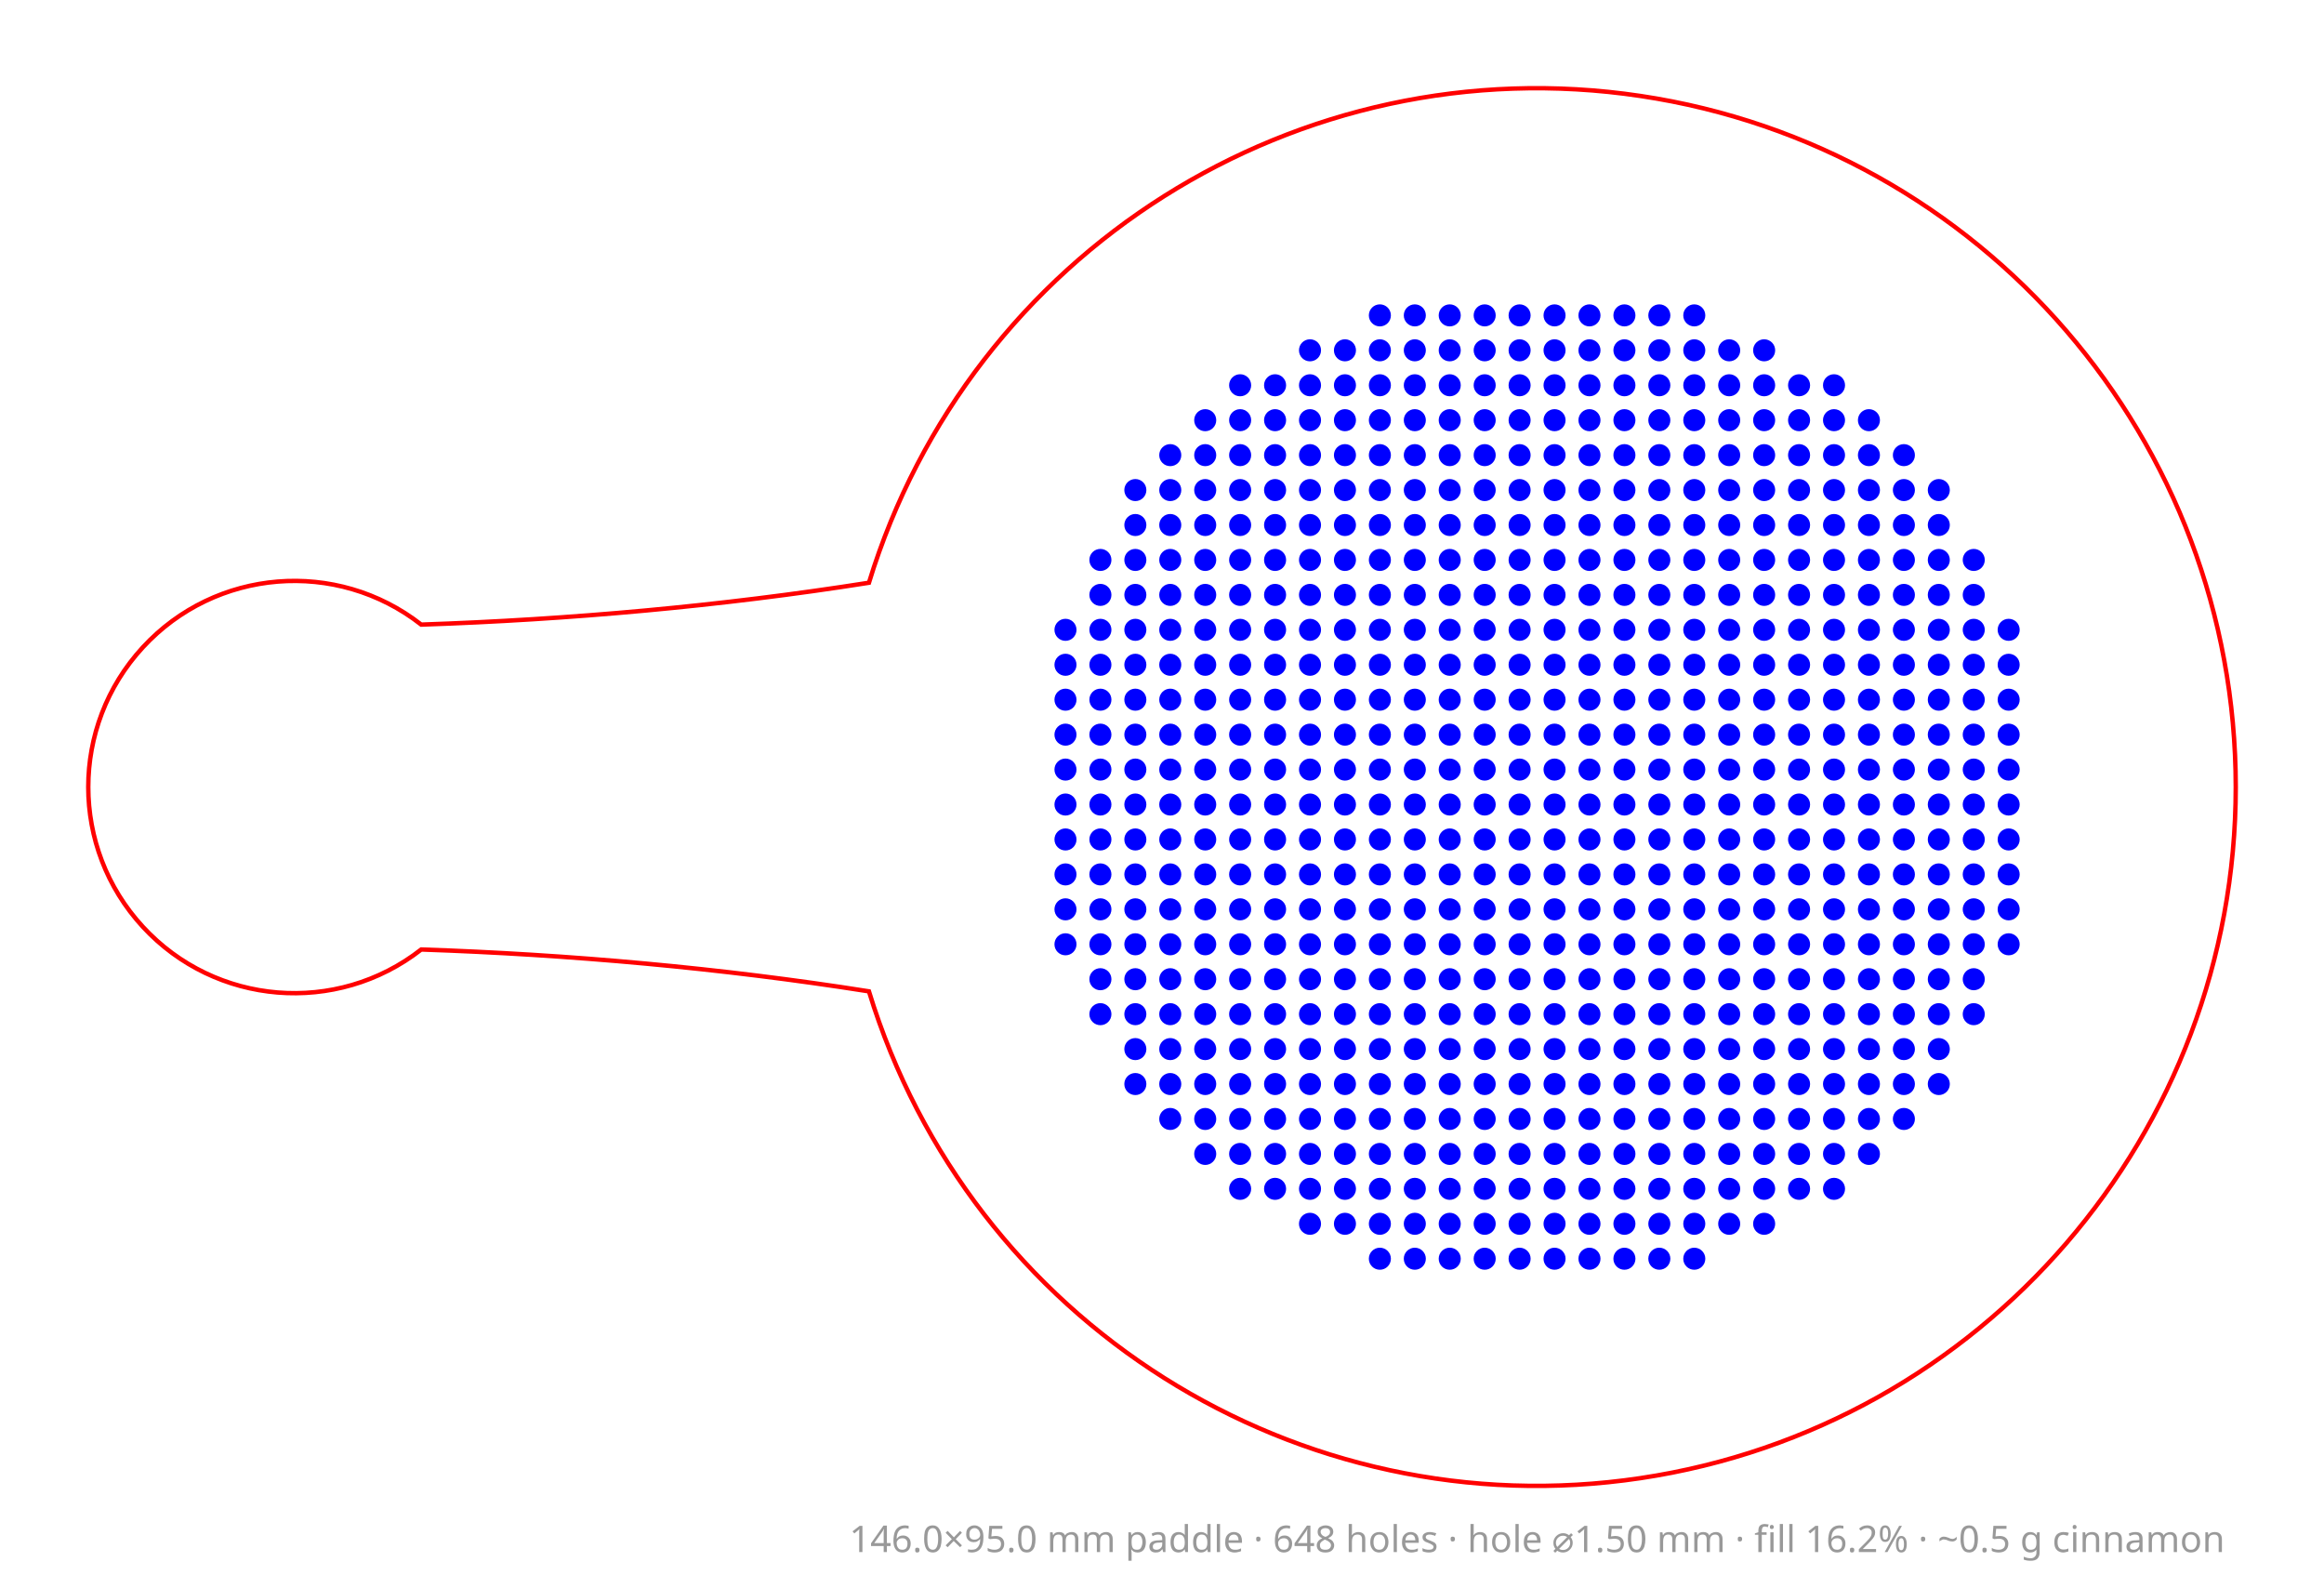
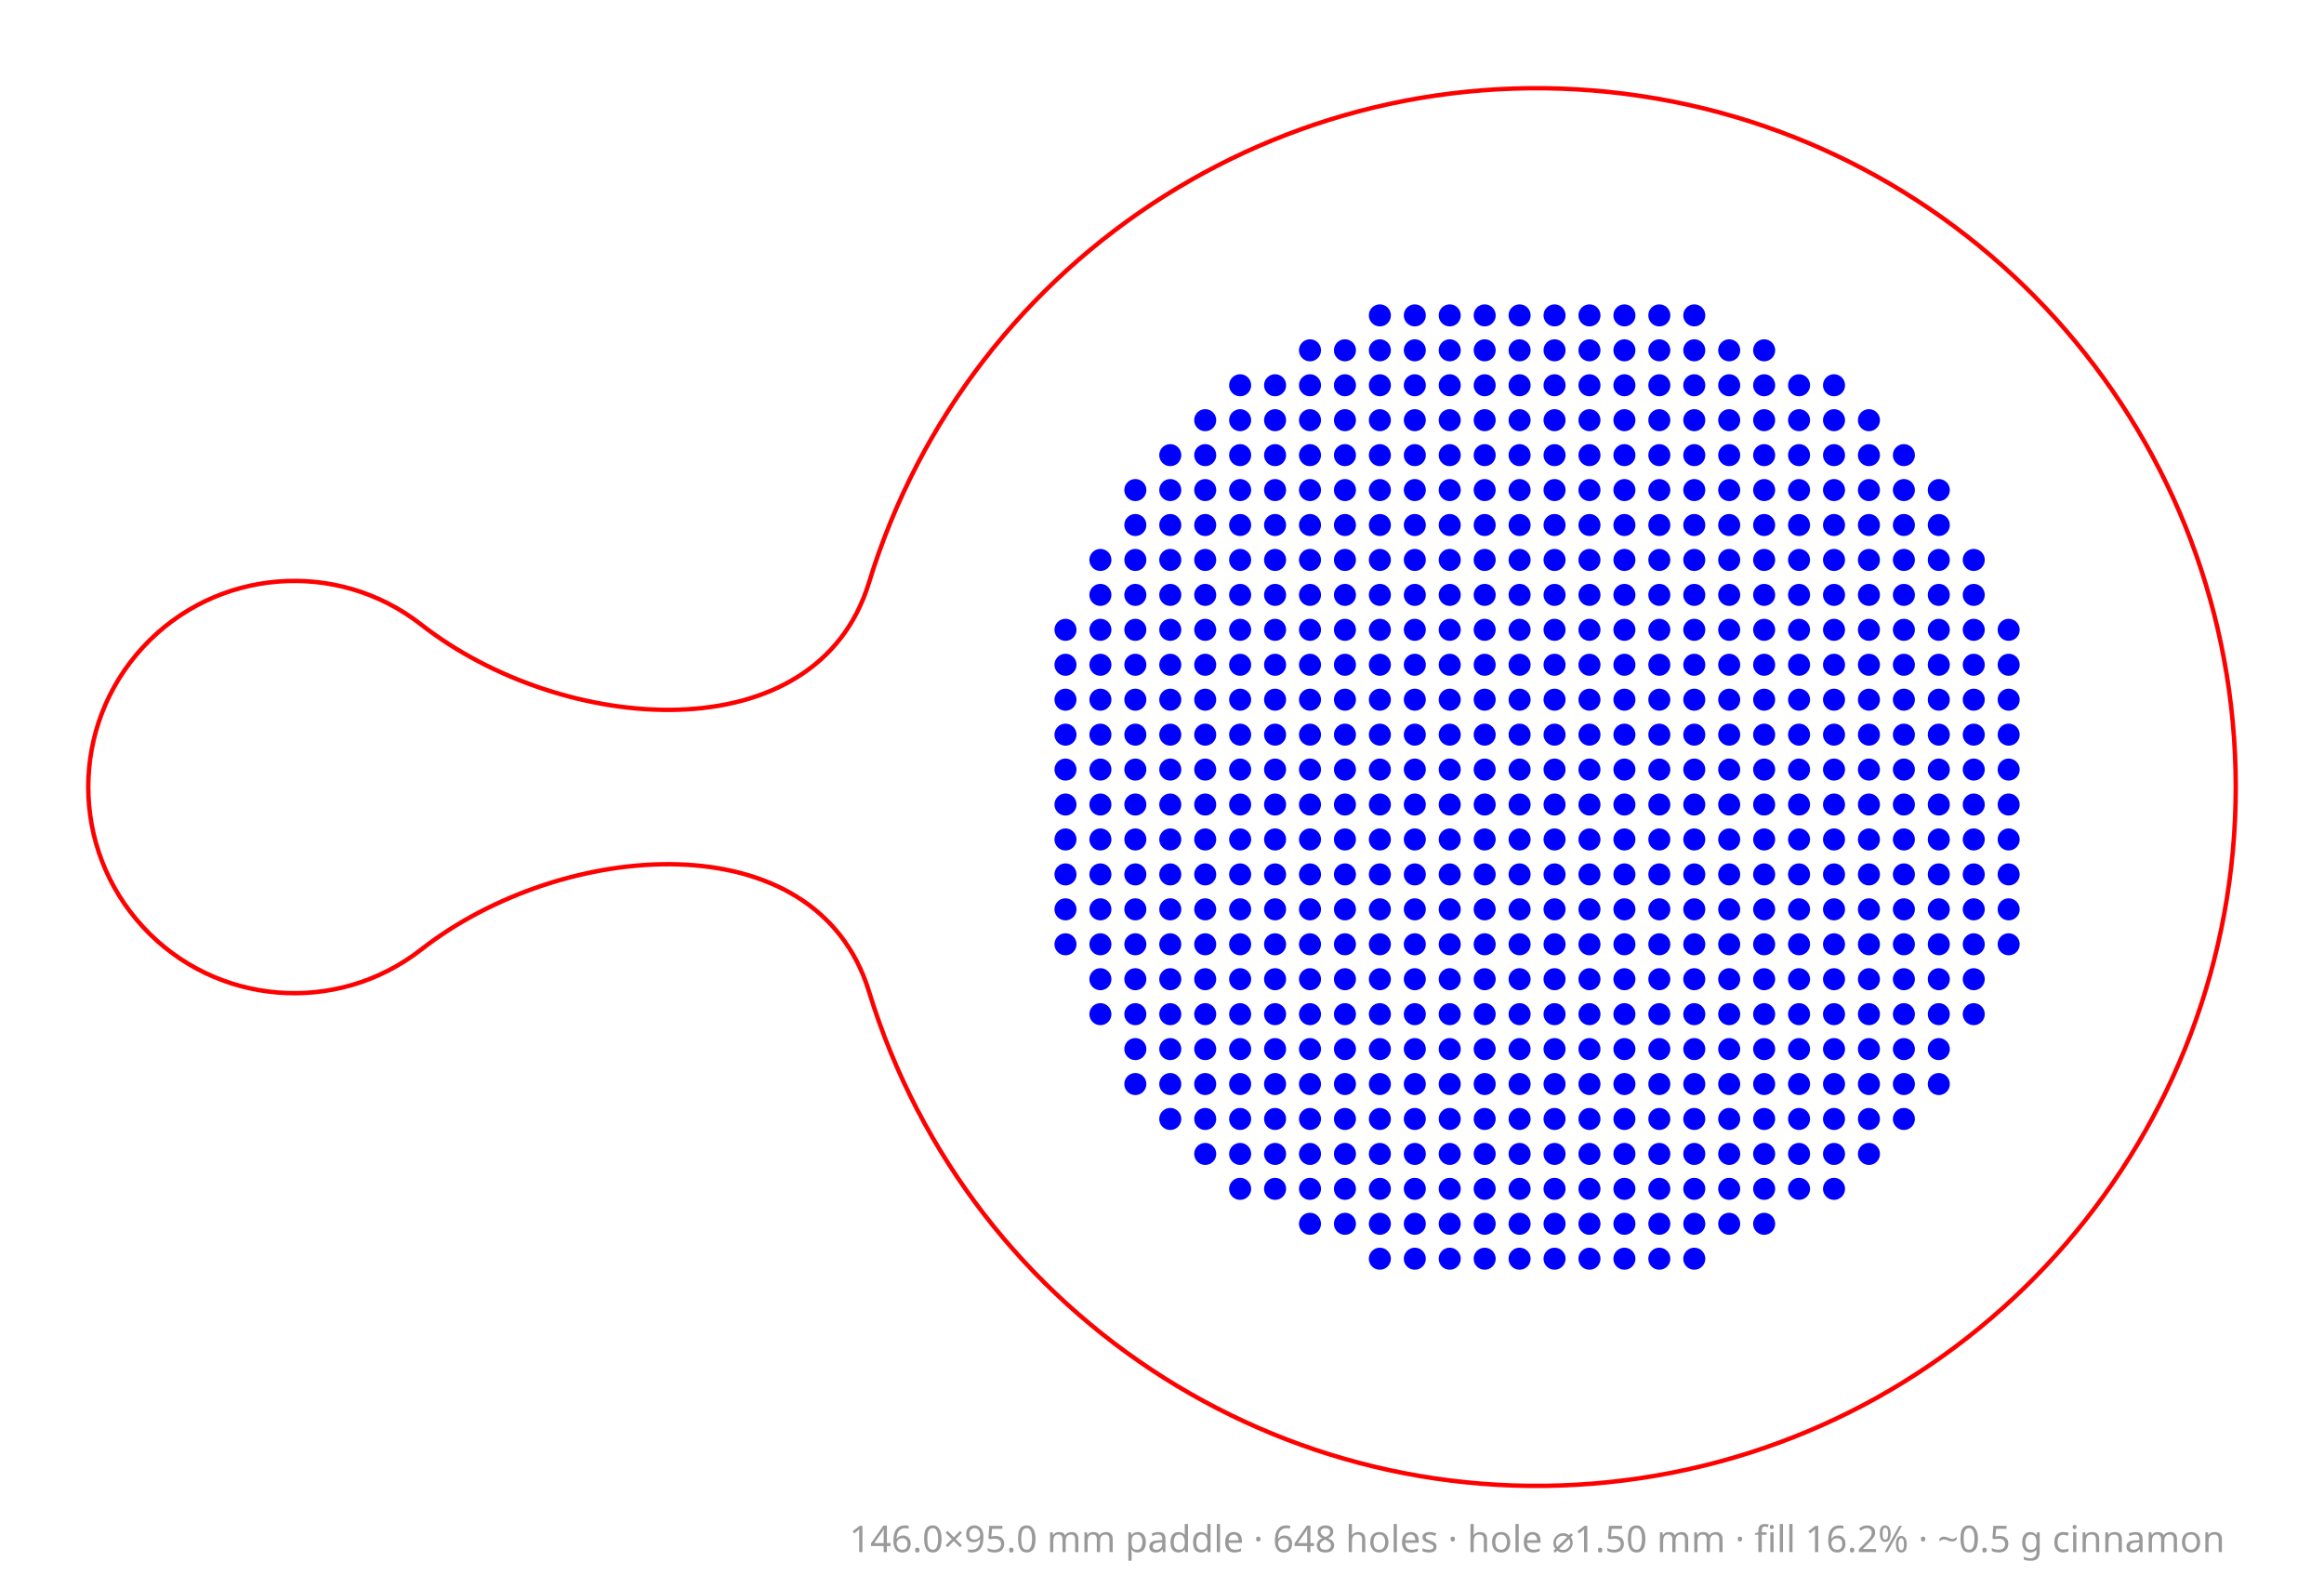
<svg xmlns="http://www.w3.org/2000/svg" width="158.0mm" height="107.0mm" viewBox="0 0 158.0 107.0">
-   <path d="M 28.639 42.458 C 38.683 42.118, 49.032 41.199, 59.076 39.612 A 47.500 47.500 0 1 1 59.076 67.388 C 49.032 65.801, 38.683 64.882, 28.639 64.542 A 14.012 14.012 0 1 1 28.639 42.458 Z" fill="none" stroke="#ff0000" stroke-width="0.3" />
+   <path d="M 28.639 42.458 C 38.275 49.986, 55.501 51.306, 59.076 39.612 A 47.500 47.500 0 1 1 59.076 67.388 C 55.501 55.694, 38.275 57.014, 28.639 64.542 A 14.012 14.012 0 1 1 28.639 42.458 Z" fill="none" stroke="#ff0000" stroke-width="0.3" />
  <g fill="#0000ff" stroke="none">
    <circle cx="93.812" cy="21.438" r="0.75" />
    <circle cx="96.188" cy="21.438" r="0.75" />
    <circle cx="98.562" cy="21.438" r="0.75" />
    <circle cx="100.938" cy="21.438" r="0.75" />
    <circle cx="103.312" cy="21.438" r="0.75" />
    <circle cx="105.688" cy="21.438" r="0.75" />
    <circle cx="108.062" cy="21.438" r="0.75" />
    <circle cx="110.438" cy="21.438" r="0.75" />
    <circle cx="112.812" cy="21.438" r="0.75" />
    <circle cx="115.188" cy="21.438" r="0.75" />
    <circle cx="89.062" cy="23.812" r="0.75" />
    <circle cx="91.438" cy="23.812" r="0.75" />
    <circle cx="93.812" cy="23.812" r="0.75" />
    <circle cx="96.188" cy="23.812" r="0.75" />
    <circle cx="98.562" cy="23.812" r="0.75" />
    <circle cx="100.938" cy="23.812" r="0.75" />
    <circle cx="103.312" cy="23.812" r="0.75" />
    <circle cx="105.688" cy="23.812" r="0.75" />
    <circle cx="108.062" cy="23.812" r="0.75" />
    <circle cx="110.438" cy="23.812" r="0.75" />
    <circle cx="112.812" cy="23.812" r="0.75" />
    <circle cx="115.188" cy="23.812" r="0.75" />
    <circle cx="117.562" cy="23.812" r="0.75" />
    <circle cx="119.938" cy="23.812" r="0.75" />
    <circle cx="84.312" cy="26.188" r="0.75" />
    <circle cx="86.688" cy="26.188" r="0.75" />
    <circle cx="89.062" cy="26.188" r="0.75" />
    <circle cx="91.438" cy="26.188" r="0.75" />
    <circle cx="93.812" cy="26.188" r="0.75" />
    <circle cx="96.188" cy="26.188" r="0.75" />
    <circle cx="98.562" cy="26.188" r="0.75" />
    <circle cx="100.938" cy="26.188" r="0.75" />
    <circle cx="103.312" cy="26.188" r="0.75" />
    <circle cx="105.688" cy="26.188" r="0.75" />
    <circle cx="108.062" cy="26.188" r="0.75" />
    <circle cx="110.438" cy="26.188" r="0.75" />
    <circle cx="112.812" cy="26.188" r="0.75" />
    <circle cx="115.188" cy="26.188" r="0.75" />
    <circle cx="117.562" cy="26.188" r="0.75" />
    <circle cx="119.938" cy="26.188" r="0.75" />
    <circle cx="122.312" cy="26.188" r="0.75" />
    <circle cx="124.688" cy="26.188" r="0.75" />
    <circle cx="81.938" cy="28.562" r="0.75" />
    <circle cx="84.312" cy="28.562" r="0.75" />
    <circle cx="86.688" cy="28.562" r="0.75" />
    <circle cx="89.062" cy="28.562" r="0.75" />
    <circle cx="91.438" cy="28.562" r="0.75" />
    <circle cx="93.812" cy="28.562" r="0.75" />
    <circle cx="96.188" cy="28.562" r="0.75" />
    <circle cx="98.562" cy="28.562" r="0.75" />
    <circle cx="100.938" cy="28.562" r="0.75" />
    <circle cx="103.312" cy="28.562" r="0.75" />
    <circle cx="105.688" cy="28.562" r="0.75" />
    <circle cx="108.062" cy="28.562" r="0.75" />
    <circle cx="110.438" cy="28.562" r="0.75" />
    <circle cx="112.812" cy="28.562" r="0.75" />
    <circle cx="115.188" cy="28.562" r="0.75" />
    <circle cx="117.562" cy="28.562" r="0.75" />
    <circle cx="119.938" cy="28.562" r="0.75" />
    <circle cx="122.312" cy="28.562" r="0.75" />
    <circle cx="124.688" cy="28.562" r="0.75" />
    <circle cx="127.062" cy="28.562" r="0.75" />
    <circle cx="79.562" cy="30.938" r="0.75" />
    <circle cx="81.938" cy="30.938" r="0.75" />
    <circle cx="84.312" cy="30.938" r="0.75" />
    <circle cx="86.688" cy="30.938" r="0.75" />
    <circle cx="89.062" cy="30.938" r="0.75" />
    <circle cx="91.438" cy="30.938" r="0.75" />
    <circle cx="93.812" cy="30.938" r="0.75" />
    <circle cx="96.188" cy="30.938" r="0.75" />
    <circle cx="98.562" cy="30.938" r="0.75" />
    <circle cx="100.938" cy="30.938" r="0.75" />
    <circle cx="103.312" cy="30.938" r="0.75" />
    <circle cx="105.688" cy="30.938" r="0.75" />
    <circle cx="108.062" cy="30.938" r="0.75" />
    <circle cx="110.438" cy="30.938" r="0.75" />
    <circle cx="112.812" cy="30.938" r="0.75" />
    <circle cx="115.188" cy="30.938" r="0.75" />
    <circle cx="117.562" cy="30.938" r="0.75" />
    <circle cx="119.938" cy="30.938" r="0.75" />
    <circle cx="122.312" cy="30.938" r="0.75" />
    <circle cx="124.688" cy="30.938" r="0.75" />
    <circle cx="127.062" cy="30.938" r="0.75" />
    <circle cx="129.438" cy="30.938" r="0.75" />
    <circle cx="77.188" cy="33.312" r="0.75" />
    <circle cx="79.562" cy="33.312" r="0.75" />
    <circle cx="81.938" cy="33.312" r="0.75" />
    <circle cx="84.312" cy="33.312" r="0.75" />
    <circle cx="86.688" cy="33.312" r="0.75" />
    <circle cx="89.062" cy="33.312" r="0.75" />
    <circle cx="91.438" cy="33.312" r="0.75" />
    <circle cx="93.812" cy="33.312" r="0.75" />
    <circle cx="96.188" cy="33.312" r="0.75" />
    <circle cx="98.562" cy="33.312" r="0.75" />
    <circle cx="100.938" cy="33.312" r="0.75" />
    <circle cx="103.312" cy="33.312" r="0.75" />
    <circle cx="105.688" cy="33.312" r="0.75" />
    <circle cx="108.062" cy="33.312" r="0.75" />
    <circle cx="110.438" cy="33.312" r="0.75" />
    <circle cx="112.812" cy="33.312" r="0.75" />
    <circle cx="115.188" cy="33.312" r="0.75" />
    <circle cx="117.562" cy="33.312" r="0.75" />
    <circle cx="119.938" cy="33.312" r="0.75" />
    <circle cx="122.312" cy="33.312" r="0.75" />
    <circle cx="124.688" cy="33.312" r="0.75" />
    <circle cx="127.062" cy="33.312" r="0.75" />
    <circle cx="129.438" cy="33.312" r="0.75" />
    <circle cx="131.812" cy="33.312" r="0.75" />
    <circle cx="77.188" cy="35.688" r="0.75" />
    <circle cx="79.562" cy="35.688" r="0.75" />
    <circle cx="81.938" cy="35.688" r="0.75" />
    <circle cx="84.312" cy="35.688" r="0.75" />
    <circle cx="86.688" cy="35.688" r="0.75" />
    <circle cx="89.062" cy="35.688" r="0.75" />
    <circle cx="91.438" cy="35.688" r="0.75" />
    <circle cx="93.812" cy="35.688" r="0.75" />
    <circle cx="96.188" cy="35.688" r="0.75" />
    <circle cx="98.562" cy="35.688" r="0.75" />
    <circle cx="100.938" cy="35.688" r="0.75" />
    <circle cx="103.312" cy="35.688" r="0.75" />
    <circle cx="105.688" cy="35.688" r="0.75" />
    <circle cx="108.062" cy="35.688" r="0.75" />
    <circle cx="110.438" cy="35.688" r="0.75" />
    <circle cx="112.812" cy="35.688" r="0.75" />
    <circle cx="115.188" cy="35.688" r="0.75" />
    <circle cx="117.562" cy="35.688" r="0.75" />
    <circle cx="119.938" cy="35.688" r="0.75" />
    <circle cx="122.312" cy="35.688" r="0.75" />
    <circle cx="124.688" cy="35.688" r="0.75" />
    <circle cx="127.062" cy="35.688" r="0.75" />
    <circle cx="129.438" cy="35.688" r="0.75" />
    <circle cx="131.812" cy="35.688" r="0.75" />
    <circle cx="74.812" cy="38.062" r="0.75" />
    <circle cx="77.188" cy="38.062" r="0.75" />
    <circle cx="79.562" cy="38.062" r="0.75" />
    <circle cx="81.938" cy="38.062" r="0.75" />
    <circle cx="84.312" cy="38.062" r="0.75" />
    <circle cx="86.688" cy="38.062" r="0.75" />
    <circle cx="89.062" cy="38.062" r="0.75" />
    <circle cx="91.438" cy="38.062" r="0.75" />
    <circle cx="93.812" cy="38.062" r="0.75" />
    <circle cx="96.188" cy="38.062" r="0.75" />
    <circle cx="98.562" cy="38.062" r="0.75" />
    <circle cx="100.938" cy="38.062" r="0.75" />
    <circle cx="103.312" cy="38.062" r="0.75" />
    <circle cx="105.688" cy="38.062" r="0.75" />
    <circle cx="108.062" cy="38.062" r="0.75" />
    <circle cx="110.438" cy="38.062" r="0.75" />
    <circle cx="112.812" cy="38.062" r="0.75" />
    <circle cx="115.188" cy="38.062" r="0.75" />
    <circle cx="117.562" cy="38.062" r="0.75" />
    <circle cx="119.938" cy="38.062" r="0.75" />
    <circle cx="122.312" cy="38.062" r="0.75" />
    <circle cx="124.688" cy="38.062" r="0.75" />
    <circle cx="127.062" cy="38.062" r="0.75" />
    <circle cx="129.438" cy="38.062" r="0.75" />
    <circle cx="131.812" cy="38.062" r="0.75" />
    <circle cx="134.188" cy="38.062" r="0.75" />
    <circle cx="74.812" cy="40.438" r="0.75" />
    <circle cx="77.188" cy="40.438" r="0.75" />
    <circle cx="79.562" cy="40.438" r="0.75" />
    <circle cx="81.938" cy="40.438" r="0.75" />
    <circle cx="84.312" cy="40.438" r="0.75" />
    <circle cx="86.688" cy="40.438" r="0.75" />
    <circle cx="89.062" cy="40.438" r="0.75" />
    <circle cx="91.438" cy="40.438" r="0.75" />
    <circle cx="93.812" cy="40.438" r="0.75" />
    <circle cx="96.188" cy="40.438" r="0.75" />
    <circle cx="98.562" cy="40.438" r="0.75" />
    <circle cx="100.938" cy="40.438" r="0.75" />
    <circle cx="103.312" cy="40.438" r="0.75" />
    <circle cx="105.688" cy="40.438" r="0.75" />
    <circle cx="108.062" cy="40.438" r="0.75" />
    <circle cx="110.438" cy="40.438" r="0.75" />
    <circle cx="112.812" cy="40.438" r="0.75" />
    <circle cx="115.188" cy="40.438" r="0.75" />
    <circle cx="117.562" cy="40.438" r="0.75" />
    <circle cx="119.938" cy="40.438" r="0.75" />
    <circle cx="122.312" cy="40.438" r="0.75" />
    <circle cx="124.688" cy="40.438" r="0.75" />
    <circle cx="127.062" cy="40.438" r="0.75" />
    <circle cx="129.438" cy="40.438" r="0.75" />
    <circle cx="131.812" cy="40.438" r="0.75" />
    <circle cx="134.188" cy="40.438" r="0.75" />
    <circle cx="72.438" cy="42.812" r="0.75" />
    <circle cx="74.812" cy="42.812" r="0.75" />
    <circle cx="77.188" cy="42.812" r="0.75" />
    <circle cx="79.562" cy="42.812" r="0.75" />
    <circle cx="81.938" cy="42.812" r="0.75" />
    <circle cx="84.312" cy="42.812" r="0.75" />
    <circle cx="86.688" cy="42.812" r="0.75" />
    <circle cx="89.062" cy="42.812" r="0.75" />
    <circle cx="91.438" cy="42.812" r="0.75" />
    <circle cx="93.812" cy="42.812" r="0.75" />
    <circle cx="96.188" cy="42.812" r="0.75" />
    <circle cx="98.562" cy="42.812" r="0.75" />
    <circle cx="100.938" cy="42.812" r="0.75" />
    <circle cx="103.312" cy="42.812" r="0.75" />
    <circle cx="105.688" cy="42.812" r="0.75" />
    <circle cx="108.062" cy="42.812" r="0.75" />
    <circle cx="110.438" cy="42.812" r="0.75" />
    <circle cx="112.812" cy="42.812" r="0.75" />
    <circle cx="115.188" cy="42.812" r="0.75" />
    <circle cx="117.562" cy="42.812" r="0.75" />
    <circle cx="119.938" cy="42.812" r="0.75" />
    <circle cx="122.312" cy="42.812" r="0.75" />
    <circle cx="124.688" cy="42.812" r="0.75" />
    <circle cx="127.062" cy="42.812" r="0.75" />
    <circle cx="129.438" cy="42.812" r="0.75" />
    <circle cx="131.812" cy="42.812" r="0.75" />
    <circle cx="134.188" cy="42.812" r="0.75" />
    <circle cx="136.562" cy="42.812" r="0.75" />
    <circle cx="72.438" cy="45.188" r="0.75" />
    <circle cx="74.812" cy="45.188" r="0.75" />
    <circle cx="77.188" cy="45.188" r="0.75" />
    <circle cx="79.562" cy="45.188" r="0.75" />
    <circle cx="81.938" cy="45.188" r="0.75" />
    <circle cx="84.312" cy="45.188" r="0.75" />
    <circle cx="86.688" cy="45.188" r="0.75" />
    <circle cx="89.062" cy="45.188" r="0.75" />
    <circle cx="91.438" cy="45.188" r="0.75" />
    <circle cx="93.812" cy="45.188" r="0.75" />
    <circle cx="96.188" cy="45.188" r="0.75" />
    <circle cx="98.562" cy="45.188" r="0.75" />
    <circle cx="100.938" cy="45.188" r="0.75" />
    <circle cx="103.312" cy="45.188" r="0.75" />
    <circle cx="105.688" cy="45.188" r="0.75" />
    <circle cx="108.062" cy="45.188" r="0.75" />
    <circle cx="110.438" cy="45.188" r="0.75" />
    <circle cx="112.812" cy="45.188" r="0.75" />
    <circle cx="115.188" cy="45.188" r="0.75" />
    <circle cx="117.562" cy="45.188" r="0.75" />
    <circle cx="119.938" cy="45.188" r="0.75" />
    <circle cx="122.312" cy="45.188" r="0.75" />
    <circle cx="124.688" cy="45.188" r="0.75" />
    <circle cx="127.062" cy="45.188" r="0.75" />
    <circle cx="129.438" cy="45.188" r="0.75" />
    <circle cx="131.812" cy="45.188" r="0.75" />
    <circle cx="134.188" cy="45.188" r="0.75" />
    <circle cx="136.562" cy="45.188" r="0.75" />
    <circle cx="72.438" cy="47.562" r="0.75" />
    <circle cx="74.812" cy="47.562" r="0.75" />
    <circle cx="77.188" cy="47.562" r="0.75" />
    <circle cx="79.562" cy="47.562" r="0.75" />
    <circle cx="81.938" cy="47.562" r="0.75" />
    <circle cx="84.312" cy="47.562" r="0.75" />
    <circle cx="86.688" cy="47.562" r="0.75" />
    <circle cx="89.062" cy="47.562" r="0.75" />
    <circle cx="91.438" cy="47.562" r="0.75" />
    <circle cx="93.812" cy="47.562" r="0.75" />
    <circle cx="96.188" cy="47.562" r="0.75" />
    <circle cx="98.562" cy="47.562" r="0.75" />
    <circle cx="100.938" cy="47.562" r="0.75" />
    <circle cx="103.312" cy="47.562" r="0.75" />
    <circle cx="105.688" cy="47.562" r="0.75" />
    <circle cx="108.062" cy="47.562" r="0.75" />
    <circle cx="110.438" cy="47.562" r="0.75" />
    <circle cx="112.812" cy="47.562" r="0.75" />
    <circle cx="115.188" cy="47.562" r="0.75" />
    <circle cx="117.562" cy="47.562" r="0.75" />
    <circle cx="119.938" cy="47.562" r="0.75" />
    <circle cx="122.312" cy="47.562" r="0.75" />
    <circle cx="124.688" cy="47.562" r="0.75" />
    <circle cx="127.062" cy="47.562" r="0.75" />
    <circle cx="129.438" cy="47.562" r="0.75" />
    <circle cx="131.812" cy="47.562" r="0.75" />
    <circle cx="134.188" cy="47.562" r="0.75" />
    <circle cx="136.562" cy="47.562" r="0.75" />
    <circle cx="72.438" cy="49.938" r="0.75" />
    <circle cx="74.812" cy="49.938" r="0.75" />
    <circle cx="77.188" cy="49.938" r="0.75" />
    <circle cx="79.562" cy="49.938" r="0.75" />
    <circle cx="81.938" cy="49.938" r="0.75" />
    <circle cx="84.312" cy="49.938" r="0.75" />
    <circle cx="86.688" cy="49.938" r="0.75" />
    <circle cx="89.062" cy="49.938" r="0.75" />
    <circle cx="91.438" cy="49.938" r="0.75" />
    <circle cx="93.812" cy="49.938" r="0.75" />
    <circle cx="96.188" cy="49.938" r="0.75" />
    <circle cx="98.562" cy="49.938" r="0.75" />
    <circle cx="100.938" cy="49.938" r="0.75" />
    <circle cx="103.312" cy="49.938" r="0.75" />
    <circle cx="105.688" cy="49.938" r="0.75" />
    <circle cx="108.062" cy="49.938" r="0.75" />
    <circle cx="110.438" cy="49.938" r="0.75" />
    <circle cx="112.812" cy="49.938" r="0.75" />
    <circle cx="115.188" cy="49.938" r="0.75" />
    <circle cx="117.562" cy="49.938" r="0.75" />
    <circle cx="119.938" cy="49.938" r="0.75" />
    <circle cx="122.312" cy="49.938" r="0.75" />
    <circle cx="124.688" cy="49.938" r="0.75" />
    <circle cx="127.062" cy="49.938" r="0.75" />
    <circle cx="129.438" cy="49.938" r="0.75" />
    <circle cx="131.812" cy="49.938" r="0.75" />
    <circle cx="134.188" cy="49.938" r="0.75" />
    <circle cx="136.562" cy="49.938" r="0.75" />
    <circle cx="72.438" cy="52.312" r="0.75" />
    <circle cx="74.812" cy="52.312" r="0.75" />
    <circle cx="77.188" cy="52.312" r="0.75" />
    <circle cx="79.562" cy="52.312" r="0.75" />
    <circle cx="81.938" cy="52.312" r="0.75" />
    <circle cx="84.312" cy="52.312" r="0.75" />
    <circle cx="86.688" cy="52.312" r="0.75" />
    <circle cx="89.062" cy="52.312" r="0.75" />
    <circle cx="91.438" cy="52.312" r="0.75" />
    <circle cx="93.812" cy="52.312" r="0.75" />
    <circle cx="96.188" cy="52.312" r="0.75" />
    <circle cx="98.562" cy="52.312" r="0.75" />
    <circle cx="100.938" cy="52.312" r="0.75" />
    <circle cx="103.312" cy="52.312" r="0.75" />
    <circle cx="105.688" cy="52.312" r="0.75" />
    <circle cx="108.062" cy="52.312" r="0.75" />
    <circle cx="110.438" cy="52.312" r="0.75" />
    <circle cx="112.812" cy="52.312" r="0.75" />
    <circle cx="115.188" cy="52.312" r="0.75" />
    <circle cx="117.562" cy="52.312" r="0.75" />
    <circle cx="119.938" cy="52.312" r="0.75" />
    <circle cx="122.312" cy="52.312" r="0.75" />
    <circle cx="124.688" cy="52.312" r="0.75" />
    <circle cx="127.062" cy="52.312" r="0.75" />
    <circle cx="129.438" cy="52.312" r="0.75" />
    <circle cx="131.812" cy="52.312" r="0.75" />
    <circle cx="134.188" cy="52.312" r="0.75" />
    <circle cx="136.562" cy="52.312" r="0.75" />
    <circle cx="72.438" cy="54.688" r="0.75" />
    <circle cx="74.812" cy="54.688" r="0.75" />
    <circle cx="77.188" cy="54.688" r="0.75" />
    <circle cx="79.562" cy="54.688" r="0.75" />
    <circle cx="81.938" cy="54.688" r="0.75" />
    <circle cx="84.312" cy="54.688" r="0.75" />
    <circle cx="86.688" cy="54.688" r="0.75" />
    <circle cx="89.062" cy="54.688" r="0.75" />
    <circle cx="91.438" cy="54.688" r="0.75" />
    <circle cx="93.812" cy="54.688" r="0.75" />
    <circle cx="96.188" cy="54.688" r="0.75" />
    <circle cx="98.562" cy="54.688" r="0.75" />
    <circle cx="100.938" cy="54.688" r="0.75" />
    <circle cx="103.312" cy="54.688" r="0.75" />
    <circle cx="105.688" cy="54.688" r="0.75" />
    <circle cx="108.062" cy="54.688" r="0.75" />
    <circle cx="110.438" cy="54.688" r="0.75" />
    <circle cx="112.812" cy="54.688" r="0.75" />
    <circle cx="115.188" cy="54.688" r="0.75" />
    <circle cx="117.562" cy="54.688" r="0.75" />
    <circle cx="119.938" cy="54.688" r="0.75" />
    <circle cx="122.312" cy="54.688" r="0.75" />
    <circle cx="124.688" cy="54.688" r="0.75" />
    <circle cx="127.062" cy="54.688" r="0.75" />
    <circle cx="129.438" cy="54.688" r="0.75" />
    <circle cx="131.812" cy="54.688" r="0.75" />
    <circle cx="134.188" cy="54.688" r="0.75" />
    <circle cx="136.562" cy="54.688" r="0.75" />
    <circle cx="72.438" cy="57.062" r="0.75" />
    <circle cx="74.812" cy="57.062" r="0.75" />
    <circle cx="77.188" cy="57.062" r="0.75" />
    <circle cx="79.562" cy="57.062" r="0.75" />
    <circle cx="81.938" cy="57.062" r="0.75" />
    <circle cx="84.312" cy="57.062" r="0.75" />
    <circle cx="86.688" cy="57.062" r="0.75" />
    <circle cx="89.062" cy="57.062" r="0.75" />
    <circle cx="91.438" cy="57.062" r="0.75" />
    <circle cx="93.812" cy="57.062" r="0.75" />
    <circle cx="96.188" cy="57.062" r="0.75" />
    <circle cx="98.562" cy="57.062" r="0.75" />
    <circle cx="100.938" cy="57.062" r="0.75" />
    <circle cx="103.312" cy="57.062" r="0.75" />
    <circle cx="105.688" cy="57.062" r="0.75" />
    <circle cx="108.062" cy="57.062" r="0.75" />
    <circle cx="110.438" cy="57.062" r="0.75" />
    <circle cx="112.812" cy="57.062" r="0.75" />
    <circle cx="115.188" cy="57.062" r="0.75" />
    <circle cx="117.562" cy="57.062" r="0.75" />
    <circle cx="119.938" cy="57.062" r="0.75" />
    <circle cx="122.312" cy="57.062" r="0.75" />
    <circle cx="124.688" cy="57.062" r="0.75" />
    <circle cx="127.062" cy="57.062" r="0.75" />
    <circle cx="129.438" cy="57.062" r="0.75" />
    <circle cx="131.812" cy="57.062" r="0.75" />
    <circle cx="134.188" cy="57.062" r="0.75" />
    <circle cx="136.562" cy="57.062" r="0.75" />
    <circle cx="72.438" cy="59.438" r="0.75" />
    <circle cx="74.812" cy="59.438" r="0.75" />
    <circle cx="77.188" cy="59.438" r="0.75" />
    <circle cx="79.562" cy="59.438" r="0.75" />
    <circle cx="81.938" cy="59.438" r="0.75" />
    <circle cx="84.312" cy="59.438" r="0.75" />
    <circle cx="86.688" cy="59.438" r="0.75" />
    <circle cx="89.062" cy="59.438" r="0.75" />
    <circle cx="91.438" cy="59.438" r="0.75" />
    <circle cx="93.812" cy="59.438" r="0.75" />
    <circle cx="96.188" cy="59.438" r="0.75" />
    <circle cx="98.562" cy="59.438" r="0.75" />
    <circle cx="100.938" cy="59.438" r="0.75" />
    <circle cx="103.312" cy="59.438" r="0.75" />
    <circle cx="105.688" cy="59.438" r="0.75" />
    <circle cx="108.062" cy="59.438" r="0.75" />
    <circle cx="110.438" cy="59.438" r="0.75" />
    <circle cx="112.812" cy="59.438" r="0.75" />
    <circle cx="115.188" cy="59.438" r="0.75" />
    <circle cx="117.562" cy="59.438" r="0.75" />
    <circle cx="119.938" cy="59.438" r="0.75" />
    <circle cx="122.312" cy="59.438" r="0.75" />
    <circle cx="124.688" cy="59.438" r="0.75" />
    <circle cx="127.062" cy="59.438" r="0.75" />
    <circle cx="129.438" cy="59.438" r="0.75" />
    <circle cx="131.812" cy="59.438" r="0.75" />
    <circle cx="134.188" cy="59.438" r="0.75" />
    <circle cx="136.562" cy="59.438" r="0.75" />
    <circle cx="72.438" cy="61.812" r="0.75" />
    <circle cx="74.812" cy="61.812" r="0.75" />
    <circle cx="77.188" cy="61.812" r="0.75" />
    <circle cx="79.562" cy="61.812" r="0.75" />
    <circle cx="81.938" cy="61.812" r="0.75" />
    <circle cx="84.312" cy="61.812" r="0.75" />
    <circle cx="86.688" cy="61.812" r="0.75" />
    <circle cx="89.062" cy="61.812" r="0.75" />
    <circle cx="91.438" cy="61.812" r="0.75" />
    <circle cx="93.812" cy="61.812" r="0.75" />
    <circle cx="96.188" cy="61.812" r="0.75" />
    <circle cx="98.562" cy="61.812" r="0.75" />
    <circle cx="100.938" cy="61.812" r="0.75" />
    <circle cx="103.312" cy="61.812" r="0.75" />
    <circle cx="105.688" cy="61.812" r="0.75" />
    <circle cx="108.062" cy="61.812" r="0.75" />
    <circle cx="110.438" cy="61.812" r="0.75" />
    <circle cx="112.812" cy="61.812" r="0.75" />
    <circle cx="115.188" cy="61.812" r="0.75" />
    <circle cx="117.562" cy="61.812" r="0.75" />
    <circle cx="119.938" cy="61.812" r="0.75" />
    <circle cx="122.312" cy="61.812" r="0.75" />
    <circle cx="124.688" cy="61.812" r="0.75" />
    <circle cx="127.062" cy="61.812" r="0.75" />
    <circle cx="129.438" cy="61.812" r="0.75" />
    <circle cx="131.812" cy="61.812" r="0.75" />
    <circle cx="134.188" cy="61.812" r="0.75" />
    <circle cx="136.562" cy="61.812" r="0.75" />
    <circle cx="72.438" cy="64.188" r="0.75" />
    <circle cx="74.812" cy="64.188" r="0.75" />
    <circle cx="77.188" cy="64.188" r="0.75" />
    <circle cx="79.562" cy="64.188" r="0.75" />
    <circle cx="81.938" cy="64.188" r="0.75" />
    <circle cx="84.312" cy="64.188" r="0.75" />
    <circle cx="86.688" cy="64.188" r="0.75" />
    <circle cx="89.062" cy="64.188" r="0.75" />
    <circle cx="91.438" cy="64.188" r="0.75" />
    <circle cx="93.812" cy="64.188" r="0.75" />
    <circle cx="96.188" cy="64.188" r="0.75" />
    <circle cx="98.562" cy="64.188" r="0.75" />
    <circle cx="100.938" cy="64.188" r="0.75" />
    <circle cx="103.312" cy="64.188" r="0.75" />
    <circle cx="105.688" cy="64.188" r="0.75" />
    <circle cx="108.062" cy="64.188" r="0.75" />
    <circle cx="110.438" cy="64.188" r="0.75" />
    <circle cx="112.812" cy="64.188" r="0.75" />
    <circle cx="115.188" cy="64.188" r="0.75" />
    <circle cx="117.562" cy="64.188" r="0.75" />
    <circle cx="119.938" cy="64.188" r="0.75" />
    <circle cx="122.312" cy="64.188" r="0.75" />
    <circle cx="124.688" cy="64.188" r="0.75" />
    <circle cx="127.062" cy="64.188" r="0.75" />
    <circle cx="129.438" cy="64.188" r="0.75" />
    <circle cx="131.812" cy="64.188" r="0.75" />
    <circle cx="134.188" cy="64.188" r="0.75" />
    <circle cx="136.562" cy="64.188" r="0.75" />
    <circle cx="74.812" cy="66.562" r="0.75" />
    <circle cx="77.188" cy="66.562" r="0.75" />
    <circle cx="79.562" cy="66.562" r="0.75" />
    <circle cx="81.938" cy="66.562" r="0.75" />
    <circle cx="84.312" cy="66.562" r="0.75" />
    <circle cx="86.688" cy="66.562" r="0.75" />
    <circle cx="89.062" cy="66.562" r="0.75" />
    <circle cx="91.438" cy="66.562" r="0.75" />
    <circle cx="93.812" cy="66.562" r="0.75" />
    <circle cx="96.188" cy="66.562" r="0.75" />
    <circle cx="98.562" cy="66.562" r="0.75" />
    <circle cx="100.938" cy="66.562" r="0.75" />
    <circle cx="103.312" cy="66.562" r="0.75" />
    <circle cx="105.688" cy="66.562" r="0.75" />
    <circle cx="108.062" cy="66.562" r="0.75" />
    <circle cx="110.438" cy="66.562" r="0.75" />
    <circle cx="112.812" cy="66.562" r="0.75" />
    <circle cx="115.188" cy="66.562" r="0.75" />
    <circle cx="117.562" cy="66.562" r="0.75" />
    <circle cx="119.938" cy="66.562" r="0.75" />
    <circle cx="122.312" cy="66.562" r="0.75" />
    <circle cx="124.688" cy="66.562" r="0.75" />
    <circle cx="127.062" cy="66.562" r="0.75" />
    <circle cx="129.438" cy="66.562" r="0.75" />
    <circle cx="131.812" cy="66.562" r="0.75" />
    <circle cx="134.188" cy="66.562" r="0.75" />
    <circle cx="74.812" cy="68.938" r="0.75" />
    <circle cx="77.188" cy="68.938" r="0.75" />
    <circle cx="79.562" cy="68.938" r="0.75" />
    <circle cx="81.938" cy="68.938" r="0.75" />
    <circle cx="84.312" cy="68.938" r="0.75" />
    <circle cx="86.688" cy="68.938" r="0.75" />
    <circle cx="89.062" cy="68.938" r="0.75" />
    <circle cx="91.438" cy="68.938" r="0.75" />
    <circle cx="93.812" cy="68.938" r="0.75" />
    <circle cx="96.188" cy="68.938" r="0.75" />
    <circle cx="98.562" cy="68.938" r="0.75" />
    <circle cx="100.938" cy="68.938" r="0.75" />
    <circle cx="103.312" cy="68.938" r="0.75" />
    <circle cx="105.688" cy="68.938" r="0.75" />
    <circle cx="108.062" cy="68.938" r="0.75" />
    <circle cx="110.438" cy="68.938" r="0.75" />
    <circle cx="112.812" cy="68.938" r="0.75" />
    <circle cx="115.188" cy="68.938" r="0.75" />
    <circle cx="117.562" cy="68.938" r="0.75" />
    <circle cx="119.938" cy="68.938" r="0.75" />
    <circle cx="122.312" cy="68.938" r="0.75" />
    <circle cx="124.688" cy="68.938" r="0.75" />
    <circle cx="127.062" cy="68.938" r="0.75" />
    <circle cx="129.438" cy="68.938" r="0.75" />
    <circle cx="131.812" cy="68.938" r="0.75" />
    <circle cx="134.188" cy="68.938" r="0.75" />
    <circle cx="77.188" cy="71.312" r="0.75" />
    <circle cx="79.562" cy="71.312" r="0.75" />
    <circle cx="81.938" cy="71.312" r="0.75" />
    <circle cx="84.312" cy="71.312" r="0.75" />
    <circle cx="86.688" cy="71.312" r="0.75" />
    <circle cx="89.062" cy="71.312" r="0.75" />
    <circle cx="91.438" cy="71.312" r="0.75" />
    <circle cx="93.812" cy="71.312" r="0.75" />
    <circle cx="96.188" cy="71.312" r="0.75" />
    <circle cx="98.562" cy="71.312" r="0.75" />
    <circle cx="100.938" cy="71.312" r="0.75" />
    <circle cx="103.312" cy="71.312" r="0.75" />
    <circle cx="105.688" cy="71.312" r="0.75" />
    <circle cx="108.062" cy="71.312" r="0.75" />
    <circle cx="110.438" cy="71.312" r="0.75" />
    <circle cx="112.812" cy="71.312" r="0.75" />
    <circle cx="115.188" cy="71.312" r="0.75" />
    <circle cx="117.562" cy="71.312" r="0.75" />
    <circle cx="119.938" cy="71.312" r="0.75" />
    <circle cx="122.312" cy="71.312" r="0.75" />
    <circle cx="124.688" cy="71.312" r="0.75" />
    <circle cx="127.062" cy="71.312" r="0.75" />
    <circle cx="129.438" cy="71.312" r="0.75" />
    <circle cx="131.812" cy="71.312" r="0.75" />
    <circle cx="77.188" cy="73.688" r="0.75" />
    <circle cx="79.562" cy="73.688" r="0.75" />
    <circle cx="81.938" cy="73.688" r="0.75" />
    <circle cx="84.312" cy="73.688" r="0.75" />
    <circle cx="86.688" cy="73.688" r="0.75" />
    <circle cx="89.062" cy="73.688" r="0.75" />
    <circle cx="91.438" cy="73.688" r="0.75" />
    <circle cx="93.812" cy="73.688" r="0.75" />
    <circle cx="96.188" cy="73.688" r="0.75" />
    <circle cx="98.562" cy="73.688" r="0.75" />
    <circle cx="100.938" cy="73.688" r="0.75" />
    <circle cx="103.312" cy="73.688" r="0.75" />
    <circle cx="105.688" cy="73.688" r="0.75" />
    <circle cx="108.062" cy="73.688" r="0.75" />
    <circle cx="110.438" cy="73.688" r="0.75" />
    <circle cx="112.812" cy="73.688" r="0.75" />
    <circle cx="115.188" cy="73.688" r="0.75" />
    <circle cx="117.562" cy="73.688" r="0.75" />
    <circle cx="119.938" cy="73.688" r="0.75" />
    <circle cx="122.312" cy="73.688" r="0.75" />
    <circle cx="124.688" cy="73.688" r="0.75" />
    <circle cx="127.062" cy="73.688" r="0.75" />
    <circle cx="129.438" cy="73.688" r="0.75" />
    <circle cx="131.812" cy="73.688" r="0.75" />
    <circle cx="79.562" cy="76.062" r="0.75" />
    <circle cx="81.938" cy="76.062" r="0.75" />
    <circle cx="84.312" cy="76.062" r="0.75" />
    <circle cx="86.688" cy="76.062" r="0.75" />
    <circle cx="89.062" cy="76.062" r="0.75" />
    <circle cx="91.438" cy="76.062" r="0.75" />
    <circle cx="93.812" cy="76.062" r="0.75" />
    <circle cx="96.188" cy="76.062" r="0.75" />
    <circle cx="98.562" cy="76.062" r="0.75" />
    <circle cx="100.938" cy="76.062" r="0.75" />
    <circle cx="103.312" cy="76.062" r="0.75" />
    <circle cx="105.688" cy="76.062" r="0.75" />
    <circle cx="108.062" cy="76.062" r="0.75" />
    <circle cx="110.438" cy="76.062" r="0.75" />
    <circle cx="112.812" cy="76.062" r="0.75" />
    <circle cx="115.188" cy="76.062" r="0.75" />
    <circle cx="117.562" cy="76.062" r="0.75" />
    <circle cx="119.938" cy="76.062" r="0.75" />
    <circle cx="122.312" cy="76.062" r="0.75" />
    <circle cx="124.688" cy="76.062" r="0.75" />
    <circle cx="127.062" cy="76.062" r="0.75" />
    <circle cx="129.438" cy="76.062" r="0.75" />
    <circle cx="81.938" cy="78.438" r="0.75" />
    <circle cx="84.312" cy="78.438" r="0.75" />
    <circle cx="86.688" cy="78.438" r="0.75" />
    <circle cx="89.062" cy="78.438" r="0.75" />
    <circle cx="91.438" cy="78.438" r="0.75" />
    <circle cx="93.812" cy="78.438" r="0.75" />
    <circle cx="96.188" cy="78.438" r="0.75" />
    <circle cx="98.562" cy="78.438" r="0.75" />
    <circle cx="100.938" cy="78.438" r="0.75" />
    <circle cx="103.312" cy="78.438" r="0.75" />
    <circle cx="105.688" cy="78.438" r="0.75" />
    <circle cx="108.062" cy="78.438" r="0.75" />
    <circle cx="110.438" cy="78.438" r="0.75" />
    <circle cx="112.812" cy="78.438" r="0.75" />
    <circle cx="115.188" cy="78.438" r="0.75" />
    <circle cx="117.562" cy="78.438" r="0.75" />
    <circle cx="119.938" cy="78.438" r="0.75" />
    <circle cx="122.312" cy="78.438" r="0.75" />
    <circle cx="124.688" cy="78.438" r="0.75" />
    <circle cx="127.062" cy="78.438" r="0.75" />
    <circle cx="84.312" cy="80.812" r="0.75" />
    <circle cx="86.688" cy="80.812" r="0.75" />
    <circle cx="89.062" cy="80.812" r="0.75" />
    <circle cx="91.438" cy="80.812" r="0.75" />
    <circle cx="93.812" cy="80.812" r="0.75" />
    <circle cx="96.188" cy="80.812" r="0.75" />
    <circle cx="98.562" cy="80.812" r="0.75" />
    <circle cx="100.938" cy="80.812" r="0.75" />
    <circle cx="103.312" cy="80.812" r="0.75" />
    <circle cx="105.688" cy="80.812" r="0.75" />
    <circle cx="108.062" cy="80.812" r="0.75" />
    <circle cx="110.438" cy="80.812" r="0.75" />
    <circle cx="112.812" cy="80.812" r="0.75" />
    <circle cx="115.188" cy="80.812" r="0.75" />
    <circle cx="117.562" cy="80.812" r="0.75" />
    <circle cx="119.938" cy="80.812" r="0.75" />
    <circle cx="122.312" cy="80.812" r="0.75" />
    <circle cx="124.688" cy="80.812" r="0.75" />
    <circle cx="89.062" cy="83.188" r="0.75" />
    <circle cx="91.438" cy="83.188" r="0.75" />
    <circle cx="93.812" cy="83.188" r="0.75" />
    <circle cx="96.188" cy="83.188" r="0.75" />
    <circle cx="98.562" cy="83.188" r="0.75" />
    <circle cx="100.938" cy="83.188" r="0.75" />
    <circle cx="103.312" cy="83.188" r="0.75" />
    <circle cx="105.688" cy="83.188" r="0.75" />
    <circle cx="108.062" cy="83.188" r="0.75" />
    <circle cx="110.438" cy="83.188" r="0.75" />
    <circle cx="112.812" cy="83.188" r="0.75" />
    <circle cx="115.188" cy="83.188" r="0.75" />
    <circle cx="117.562" cy="83.188" r="0.75" />
    <circle cx="119.938" cy="83.188" r="0.75" />
    <circle cx="93.812" cy="85.562" r="0.75" />
    <circle cx="96.188" cy="85.562" r="0.75" />
    <circle cx="98.562" cy="85.562" r="0.75" />
    <circle cx="100.938" cy="85.562" r="0.75" />
    <circle cx="103.312" cy="85.562" r="0.75" />
    <circle cx="105.688" cy="85.562" r="0.75" />
    <circle cx="108.062" cy="85.562" r="0.75" />
    <circle cx="110.438" cy="85.562" r="0.75" />
    <circle cx="112.812" cy="85.562" r="0.75" />
    <circle cx="115.188" cy="85.562" r="0.75" />
  </g>
  <text x="104.5" y="105.5" text-anchor="middle" font-family="sans-serif" font-size="2.5" fill="#999999">
    146.0×95.0 mm paddle · 648 holes · hole ⌀1.50 mm · fill 16.2% · ~0.5 g cinnamon
  </text>
</svg>
